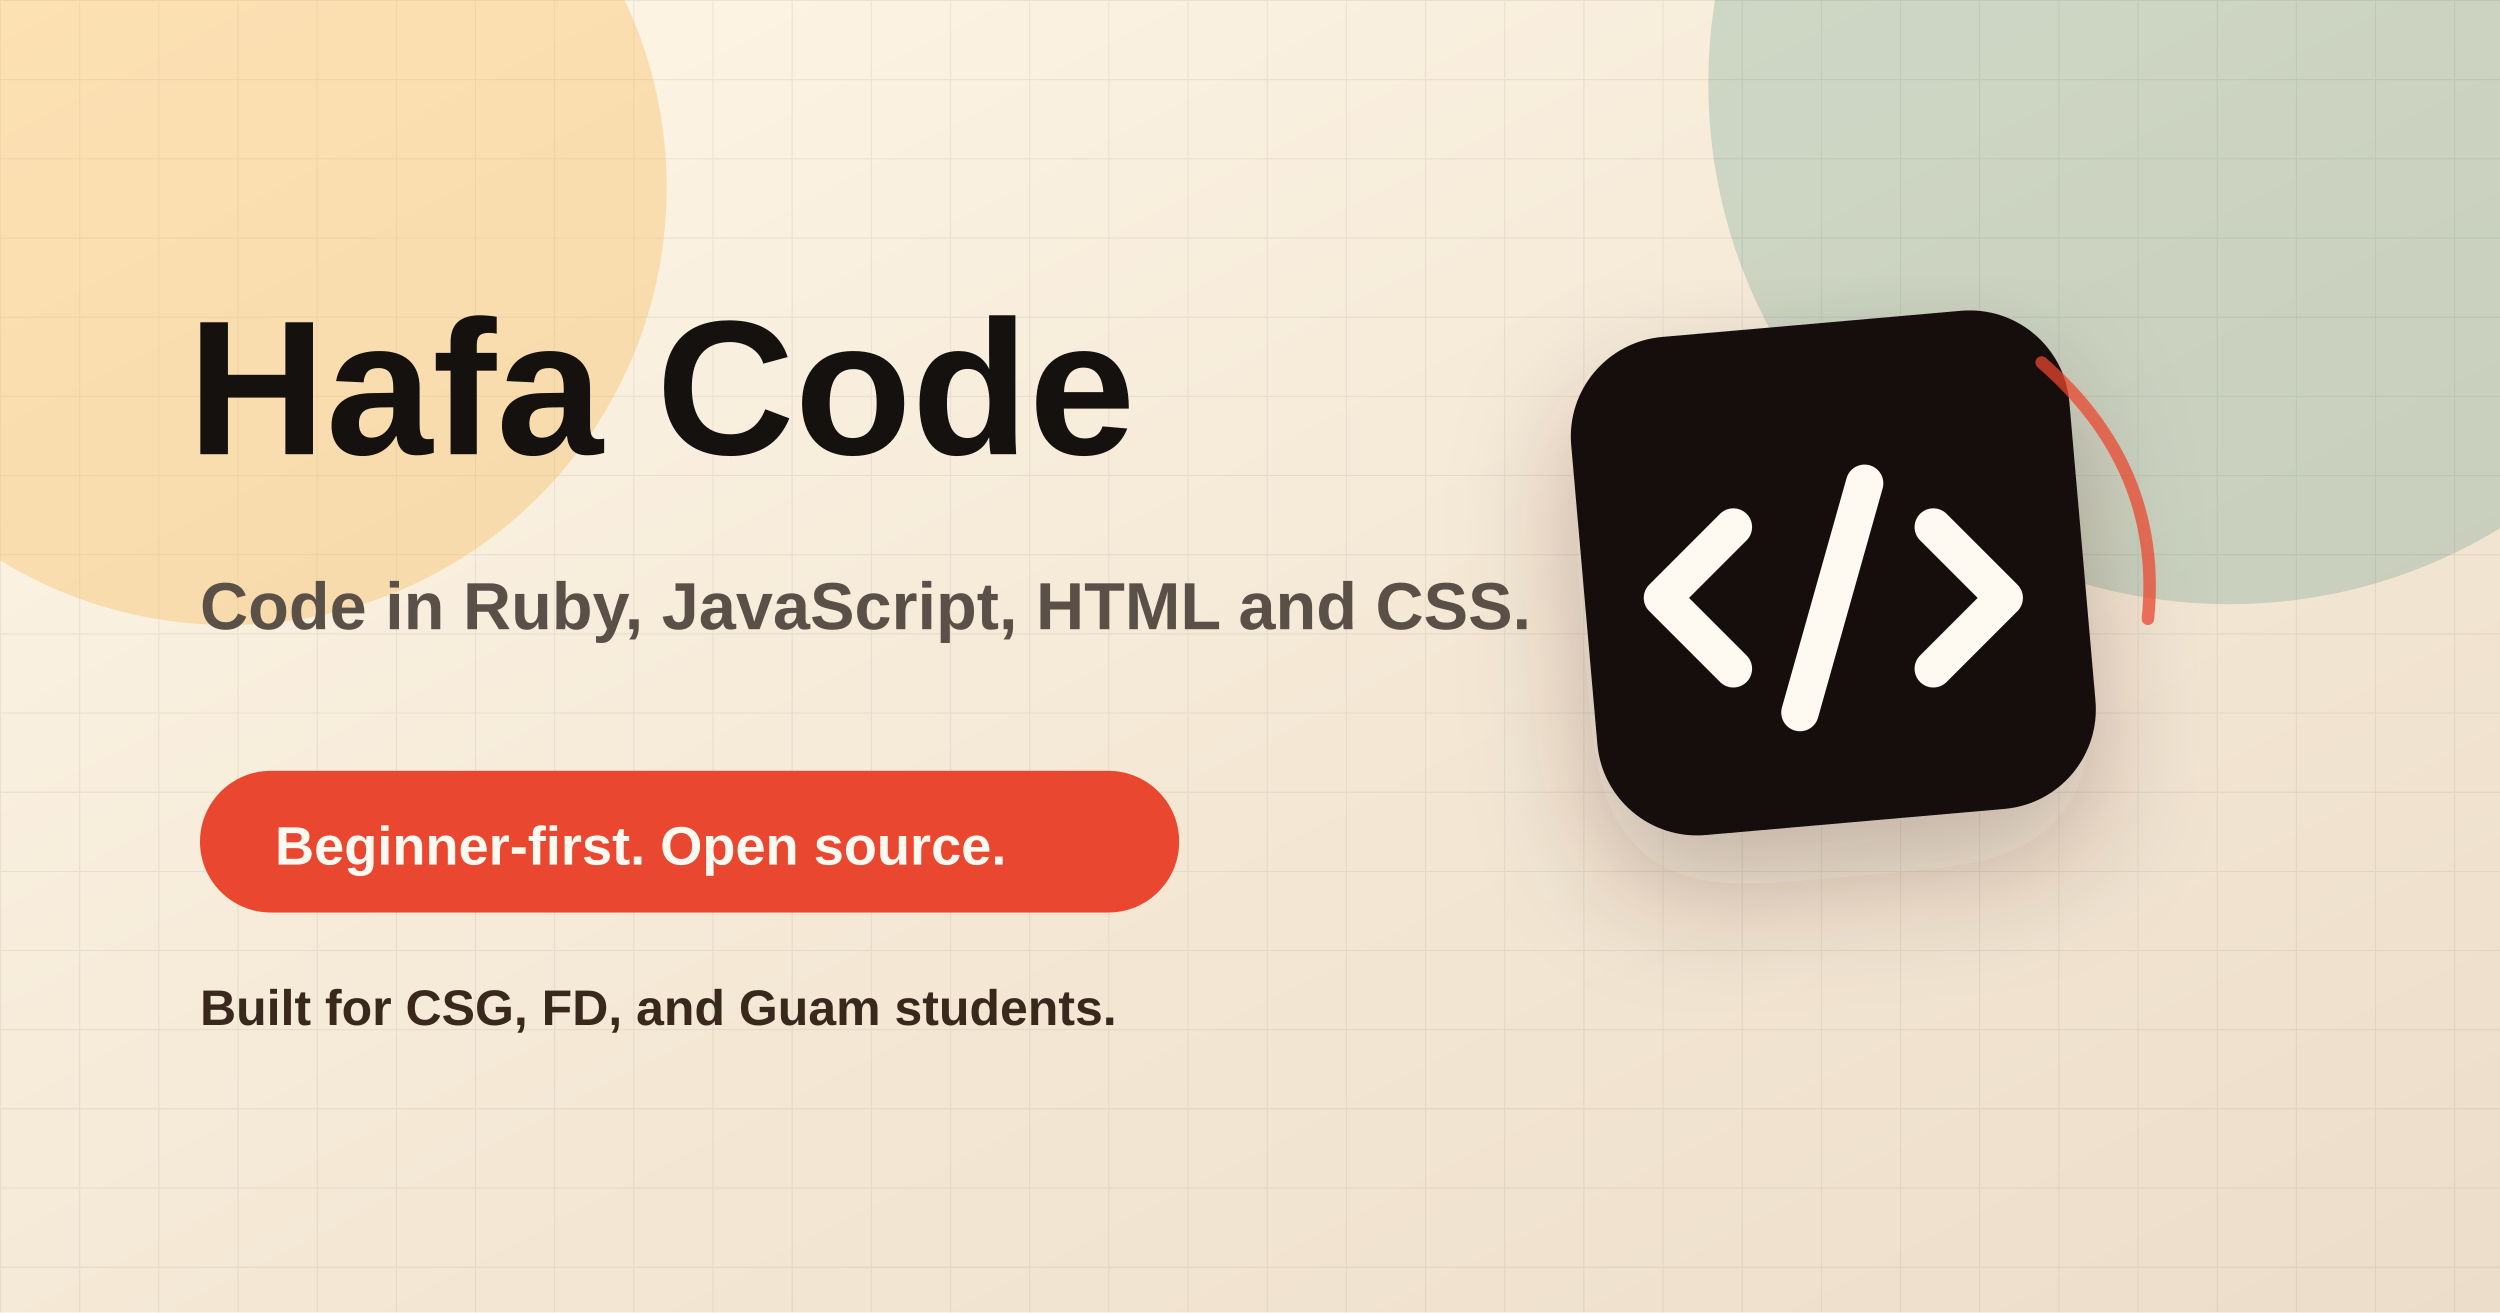
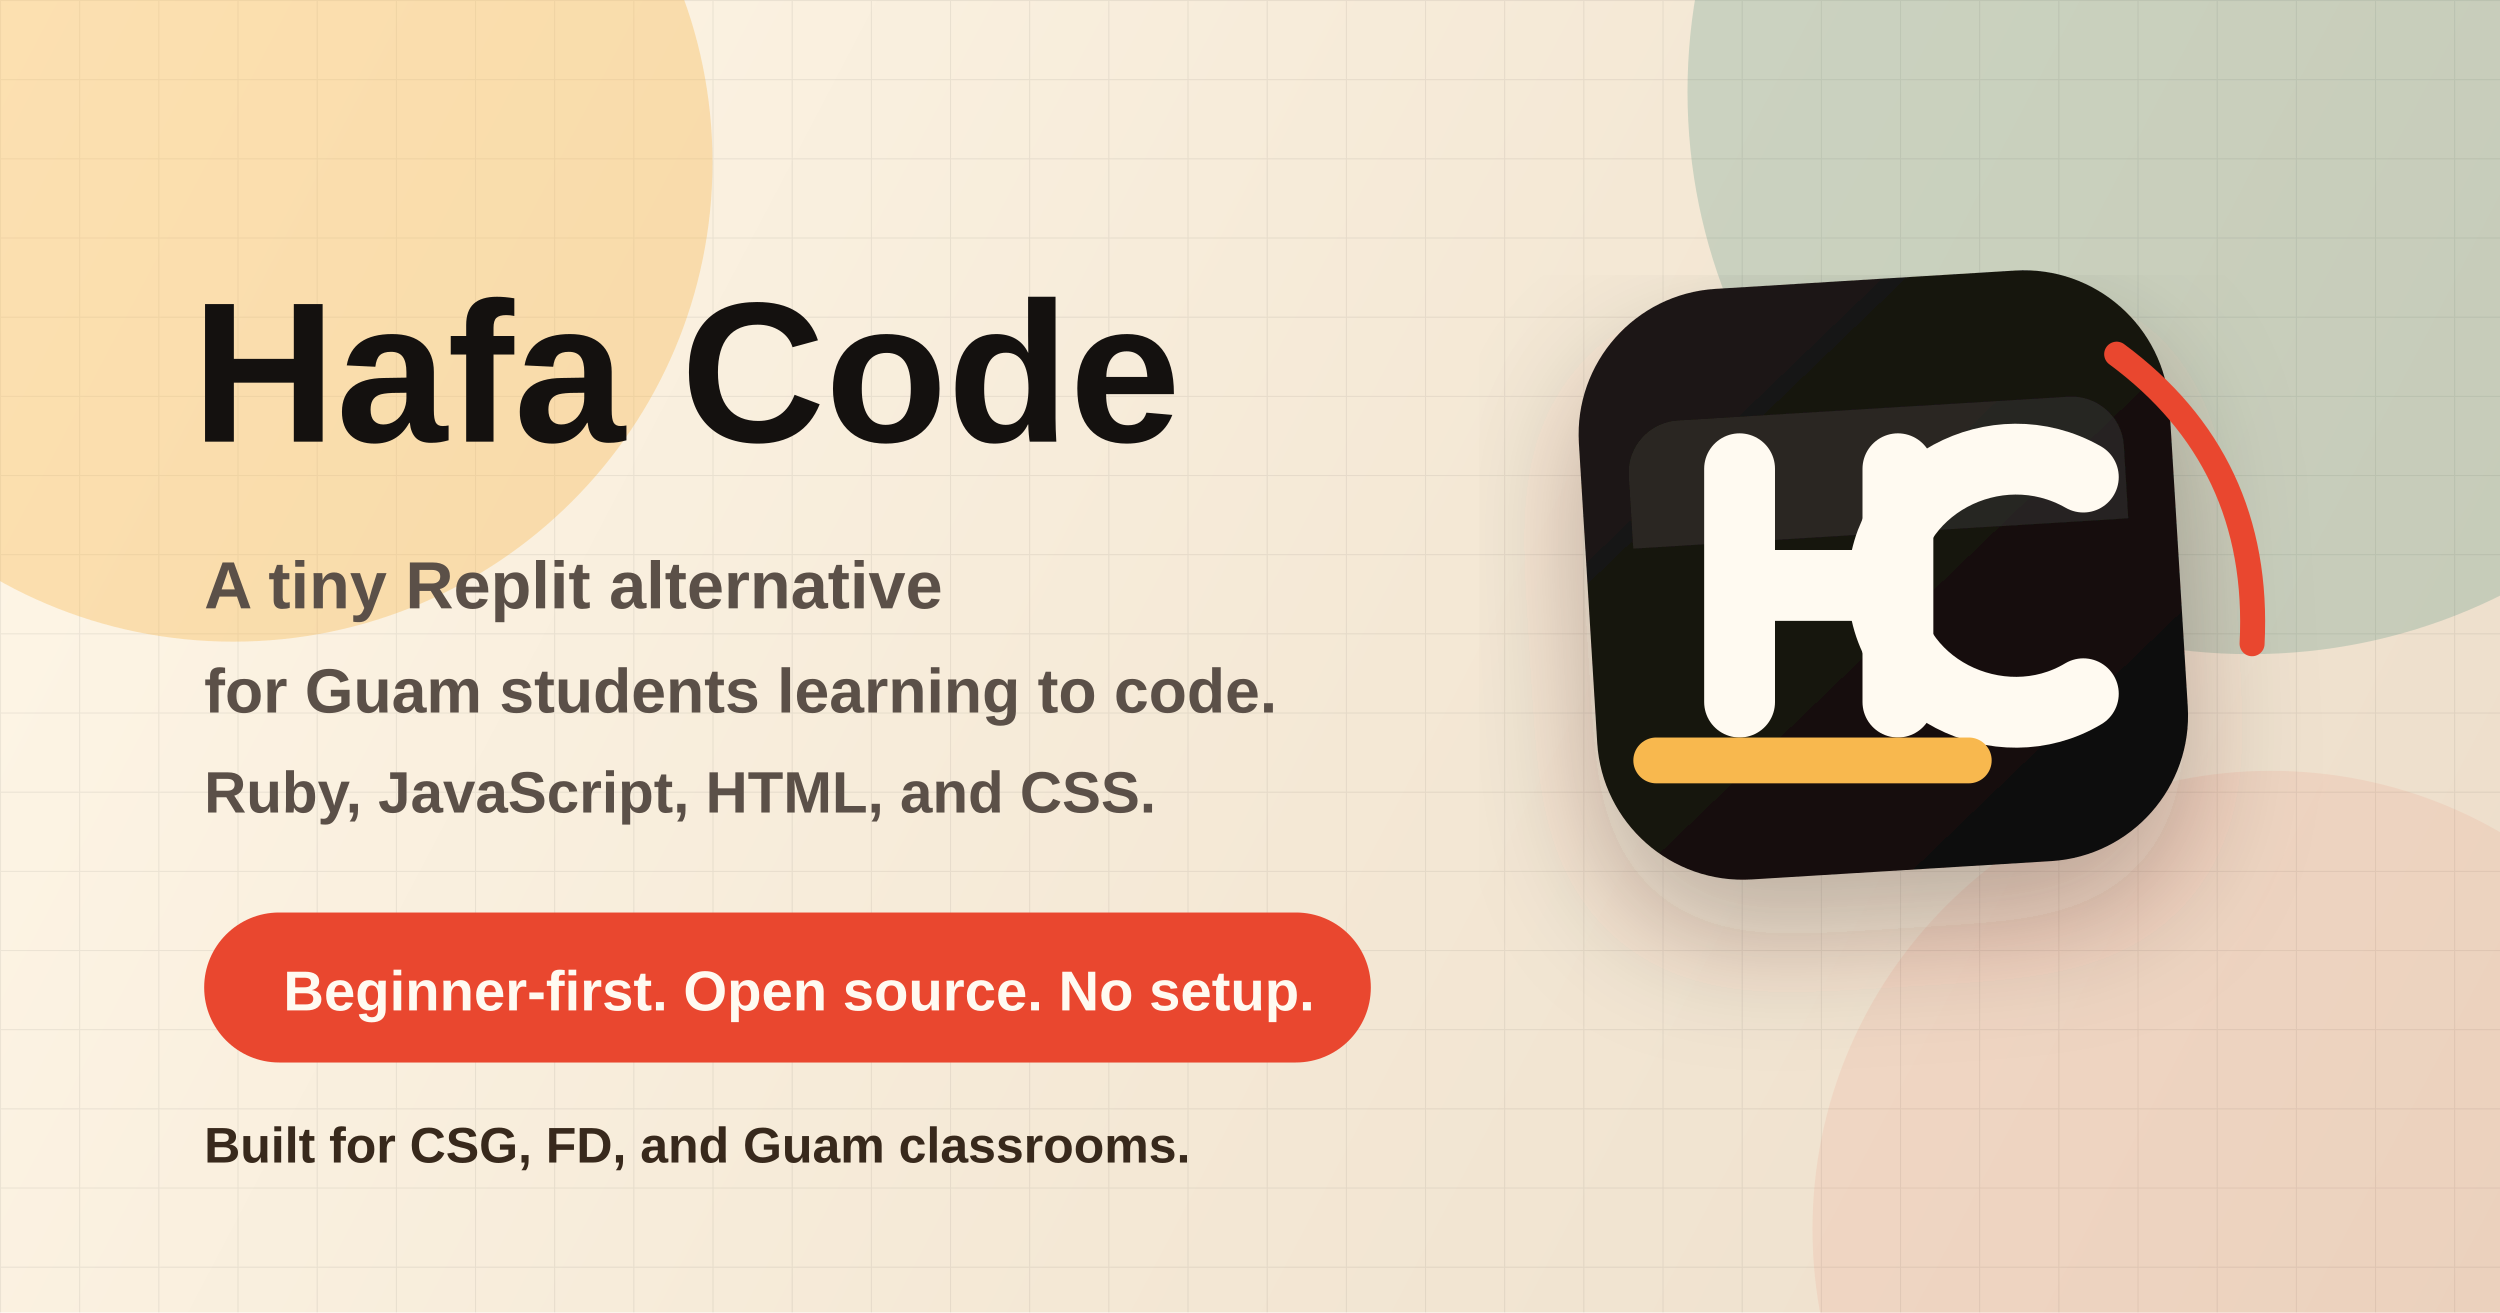
<svg xmlns="http://www.w3.org/2000/svg" width="1200" height="630" viewBox="0 0 1200 630" role="img" aria-labelledby="title desc">
  <defs>
-     <linearGradient id="bg" x1="0" y1="0" x2="1" y2="1">
+     <linearGradient id="bg" x1="0" y1="0" x2="1200" y2="630" gradientUnits="userSpaceOnUse">
      <stop stop-color="#fff7e8" />
      <stop offset="0.55" stop-color="#f4e8d5" />
      <stop offset="1" stop-color="#ecddca" />
    </linearGradient>
+     <linearGradient id="panel" x1="792" y1="148" x2="1018" y2="414" gradientUnits="userSpaceOnUse">
+       <stop stop-color="#1c1713" />
+       <stop offset="1" stop-color="#0f0d0c" />
+     </linearGradient>
    <pattern id="grid" width="38" height="38" patternUnits="userSpaceOnUse">
      <path d="M38 0H0v38" fill="none" stroke="#14110f" stroke-opacity="0.07" />
    </pattern>
-     <filter id="shadow" x="676" y="108" width="388" height="384" color-interpolation-filters="sRGB" filterUnits="userSpaceOnUse">
-       <feDropShadow dx="0" dy="26" stdDeviation="28" flood-color="#38291c" flood-opacity="0.25" />
+     <filter id="shadow" x="710" y="104" width="410" height="420" color-interpolation-filters="sRGB" filterUnits="userSpaceOnUse">
+       <feDropShadow dx="0" dy="28" stdDeviation="30" flood-color="#38291c" flood-opacity="0.28" />
    </filter>
  </defs>
  <rect width="1200" height="630" fill="url(#bg)" />
  <rect width="1200" height="630" fill="url(#grid)" />
-   <circle cx="110" cy="90" r="210" fill="#f8b84e" fill-opacity="0.34" />
-   <circle cx="1070" cy="40" r="250" fill="#136f63" fill-opacity="0.18" />
+   <circle cx="112" cy="78" r="230" fill="#f8b84e" fill-opacity="0.36" />
+   <circle cx="1080" cy="44" r="270" fill="#136f63" fill-opacity="0.18" />
+   <circle cx="1090" cy="590" r="220" fill="#e9472f" fill-opacity="0.08" />
+   <text x="92" y="212" font-family="Arial, Helvetica, sans-serif" font-size="96" font-weight="900" fill="#14110f">Hafa Code</text>
+   <text x="98" y="292" font-family="Arial, Helvetica, sans-serif" font-size="32" font-weight="700" fill="#5b5048">A tiny Replit alternative</text>
+   <text x="98" y="342" font-family="Arial, Helvetica, sans-serif" font-size="30" font-weight="700" fill="#5b5048">for Guam students learning to code.</text>
+   <text x="98" y="390" font-family="Arial, Helvetica, sans-serif" font-size="28" font-weight="700" fill="#5b5048">Ruby, JavaScript, HTML, and CSS.</text>
+   <rect x="98" y="438" width="560" height="72" rx="36" fill="#e9472f" />
+   <text x="136" y="485" font-family="Arial, Helvetica, sans-serif" font-size="27" font-weight="800" fill="#fffaf1">Beginner-first. Open source. No setup.</text>
+   <text x="98" y="558" font-family="Arial, Helvetica, sans-serif" font-size="24" font-weight="800" fill="#38291c">Built for CSG, FD, and Guam classrooms.</text>
  <g filter="url(#shadow)">
-     <rect x="760" y="155" width="240" height="240" rx="48" fill="#14110f" transform="rotate(-5 880 275)" />
-     <path d="M832 253l-34 34 34 34M928 253l34 34-34 34M895 232l-31 110" fill="none" stroke="#fffaf1" stroke-width="18" stroke-linecap="round" stroke-linejoin="round" />
+     <rect x="762" y="134" width="284" height="284" rx="70" fill="url(#panel)" transform="rotate(-3.5 904 276)" />
+     <path d="M810 196h188c13.8 0 25 11.2 25 25v35H785v-35c0-13.8 11.2-25 25-25z" fill="#fffaf1" fill-opacity="0.08" transform="rotate(-3.5 904 276)" />
  </g>
-   <path d="M980 174c38 33 56 74 51 123" fill="none" stroke="#e9472f" stroke-width="6" stroke-linecap="round" stroke-opacity="0.74" />
-   <text x="90" y="218" font-family="Arial, sans-serif" font-size="92" font-weight="800" fill="#14110f">Hafa Code</text>
-   <text x="96" y="302" font-family="Arial, sans-serif" font-size="32" font-weight="600" fill="#5b5048">Code in Ruby, JavaScript, HTML and CSS.</text>
-   <rect x="96" y="370" width="470" height="68" rx="34" fill="#e9472f" />
-   <text x="132" y="415" font-family="Arial, sans-serif" font-size="26" font-weight="700" fill="#fffaf1">Beginner-first. Open source.</text>
-   <text x="96" y="492" font-family="Arial, sans-serif" font-size="24" font-weight="700" fill="#38291c">Built for CSG, FD, and Guam students.</text>
+   <path d="M835 225v112M835 281h76M911 225v112" fill="none" stroke="#fffaf1" stroke-width="34" stroke-linecap="round" stroke-linejoin="round" />
+   <path d="M1000 229c-42-24-96 5-96 52 0 49 56 76 96 52" fill="none" stroke="#fffaf1" stroke-width="34" stroke-linecap="round" />
+   <path d="M795 365h150" stroke="#f8b84e" stroke-width="22" stroke-linecap="round" />
+   <path d="M1016 170c46 34 68 80 65 139" fill="none" stroke="#e9472f" stroke-width="12" stroke-linecap="round" />
</svg>
